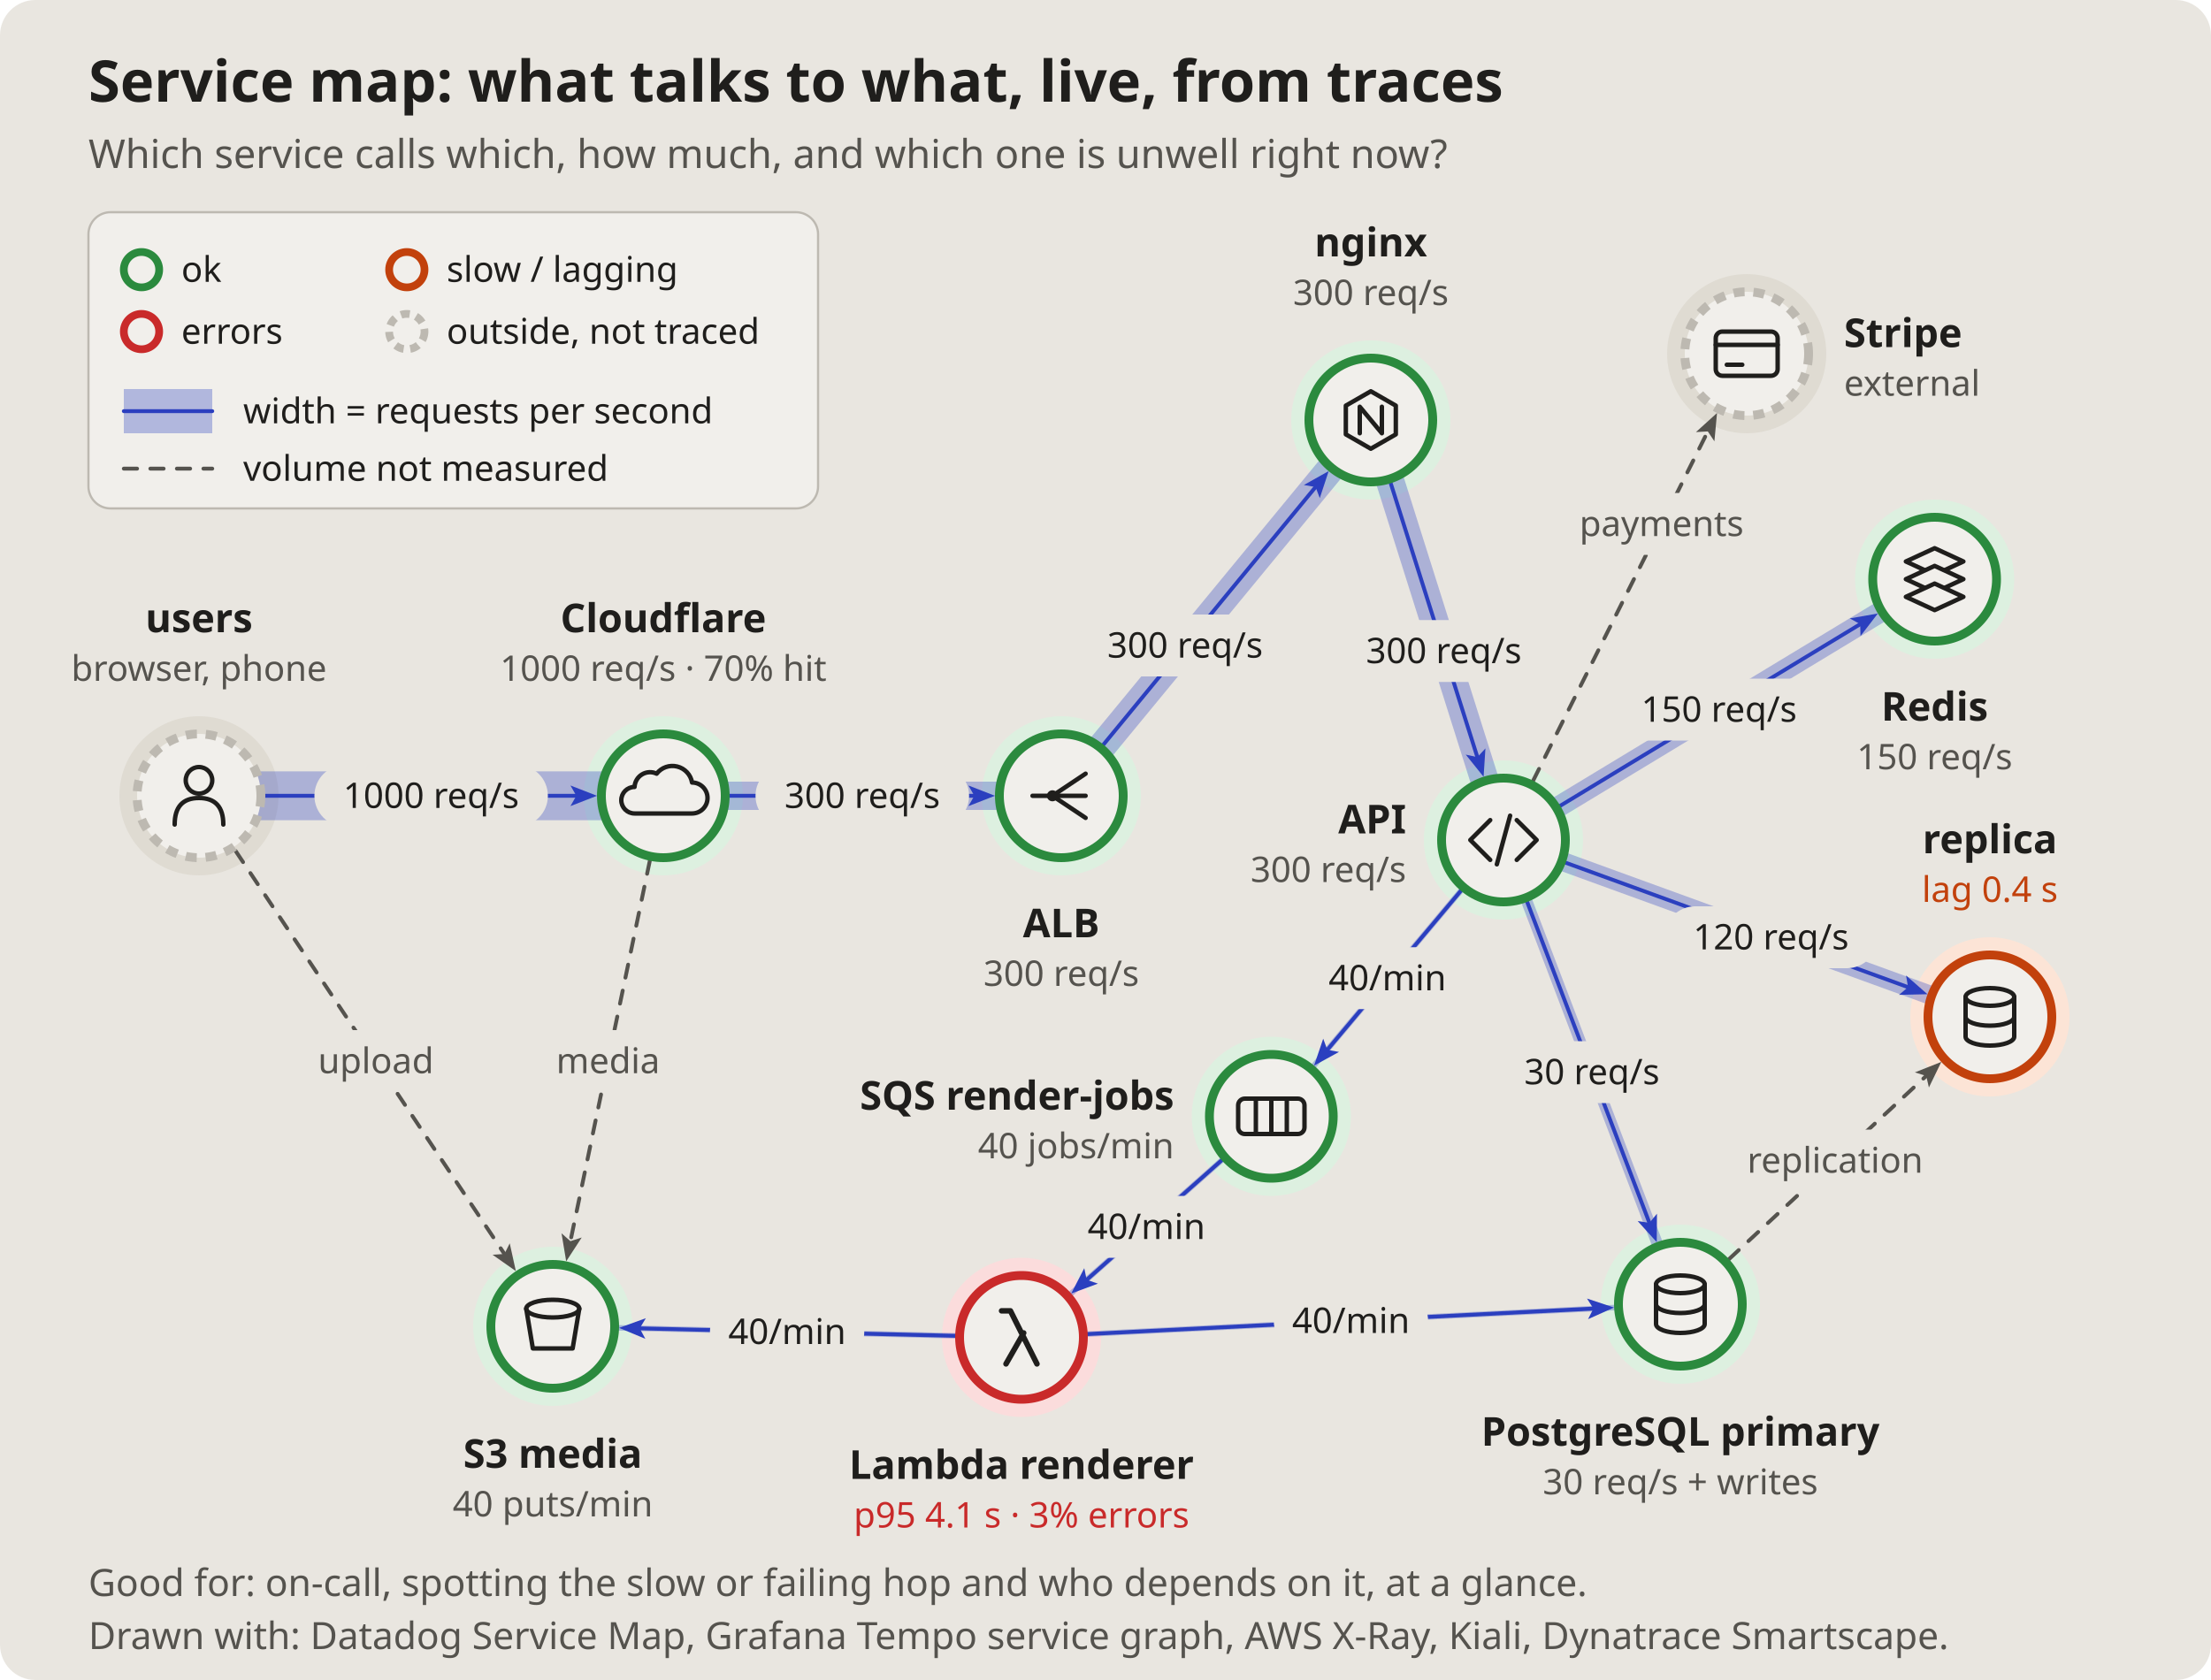
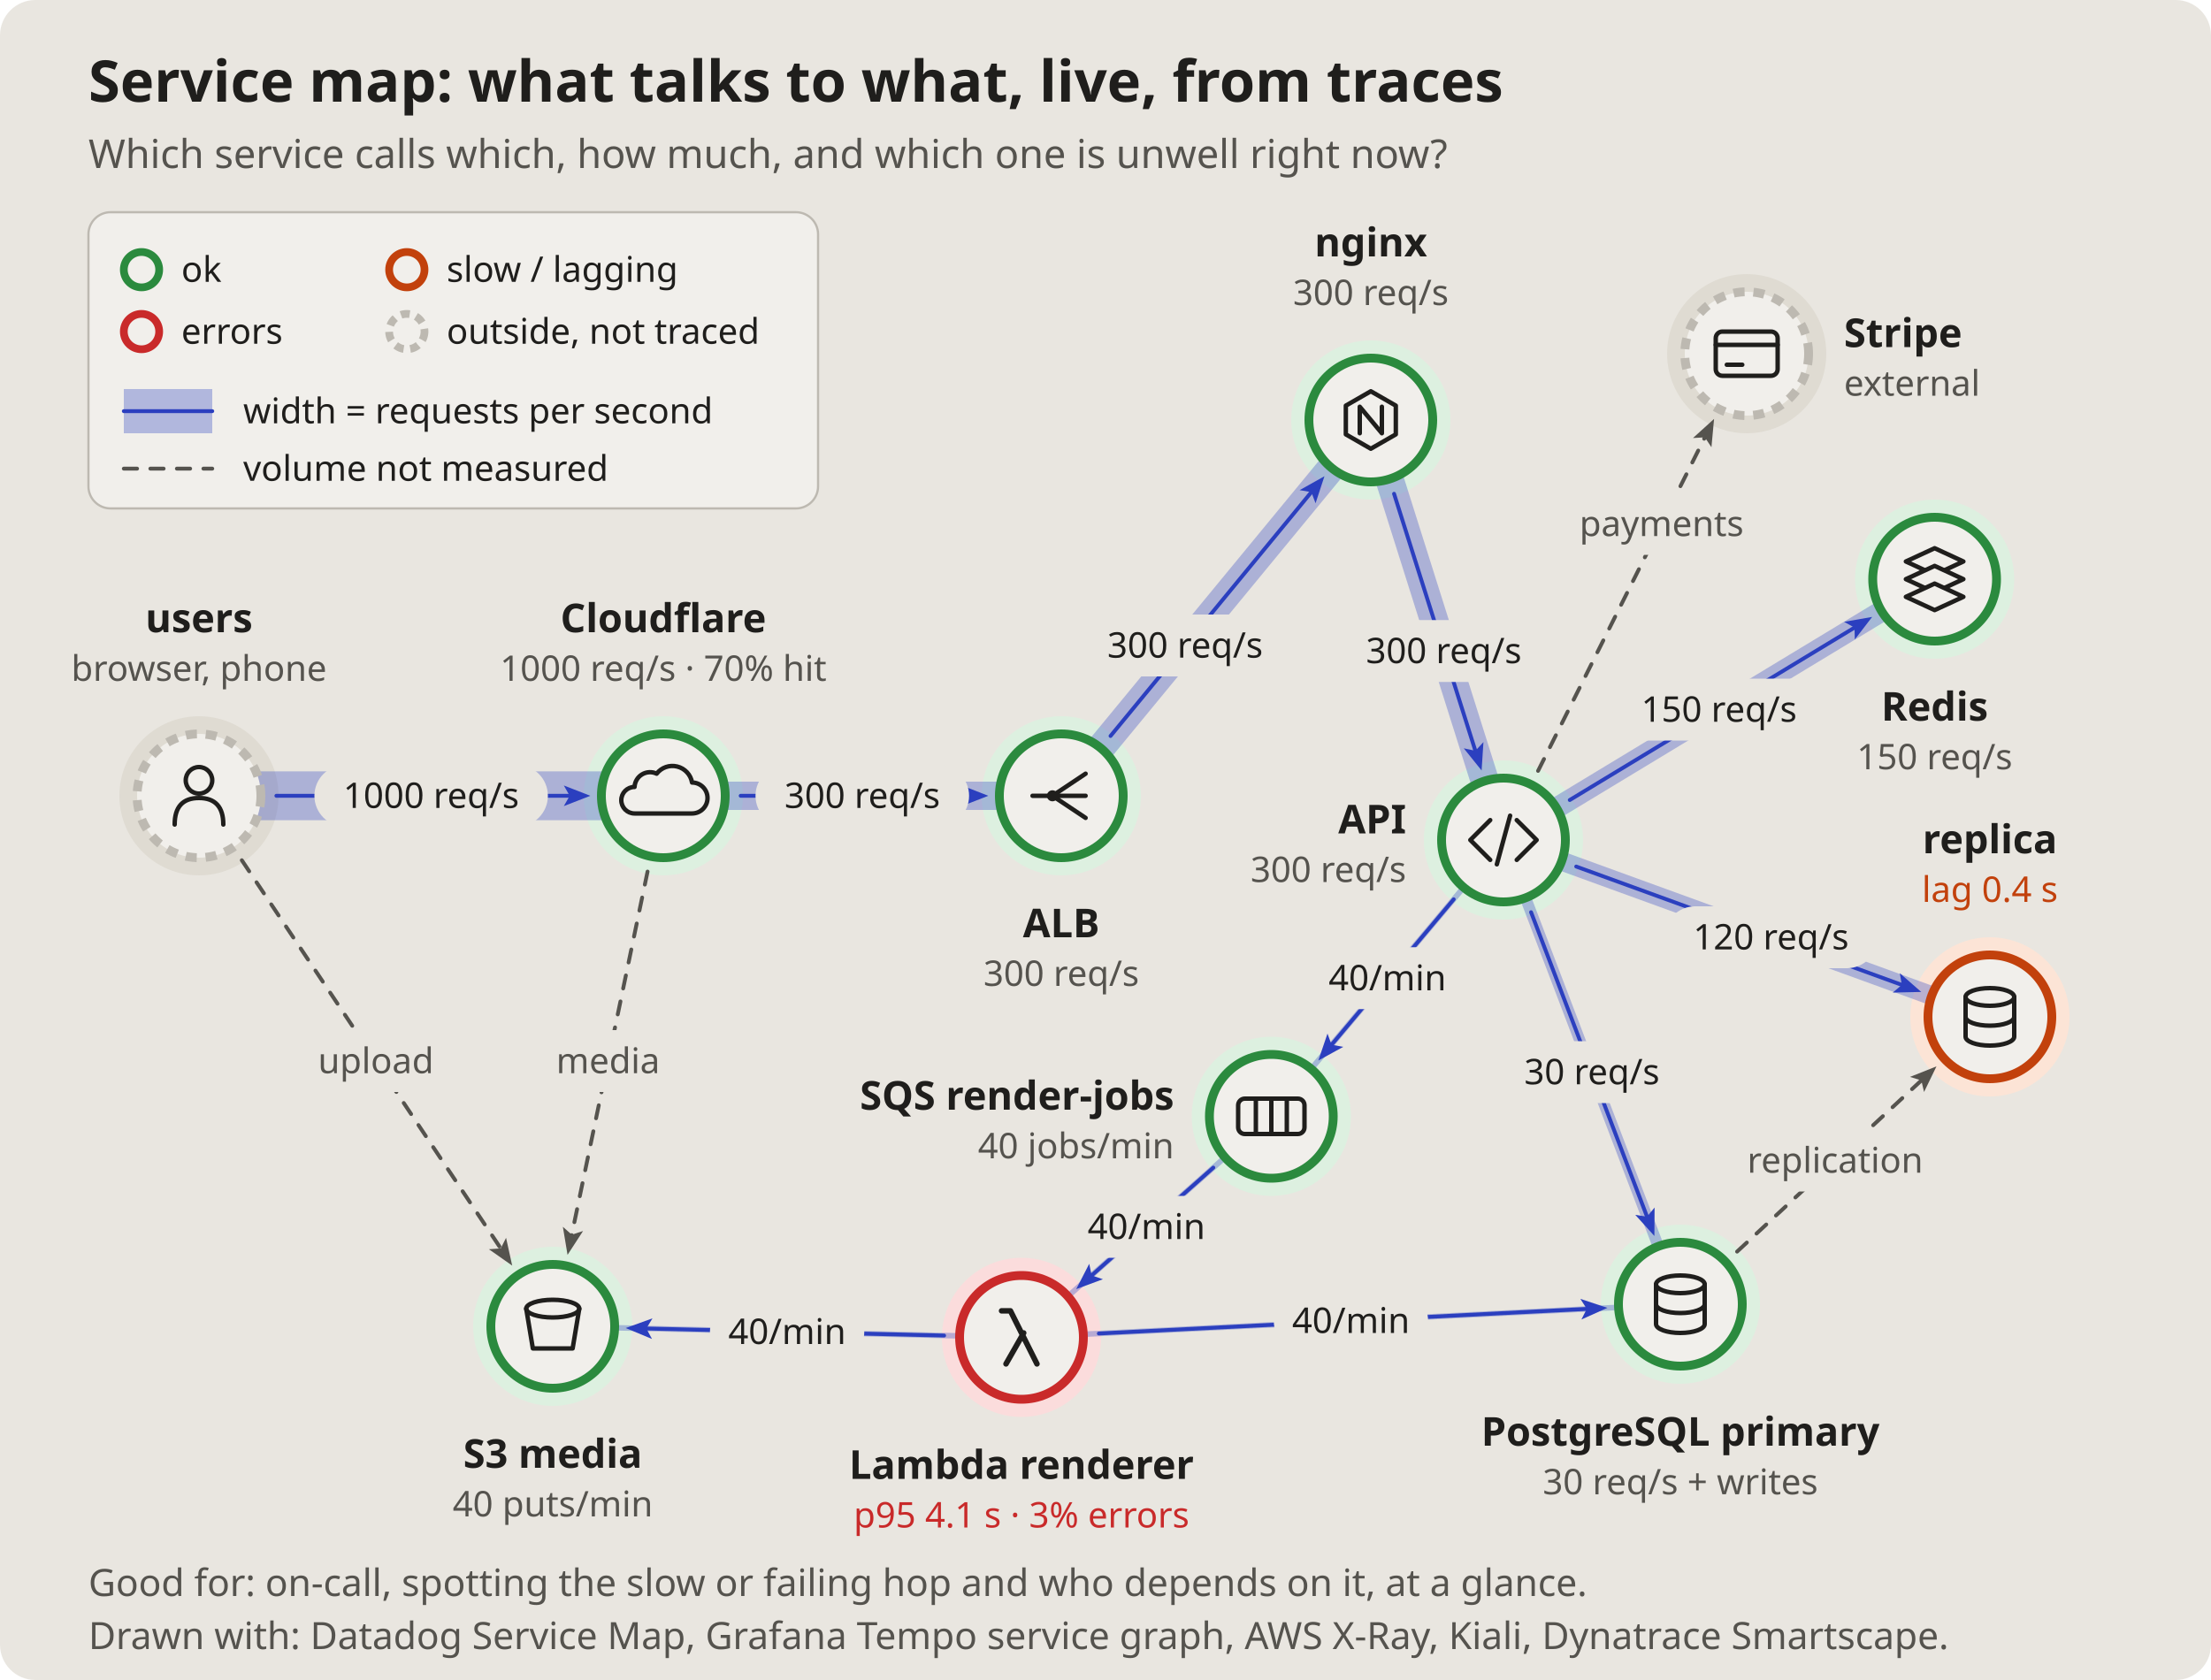
<svg xmlns="http://www.w3.org/2000/svg" viewBox="0 0 1000 760" width="1000" height="760" font-family="Noto Sans, Ubuntu, system-ui, sans-serif">
  <defs>
    <marker id="svc-arrow-blue" viewBox="0 0 12 12" refX="8" refY="6" markerUnits="userSpaceOnUse" markerWidth="16" markerHeight="16" orient="auto-start-reverse">
      <path d="M2 2.5 L11 6 L2 9.5 L4 6 z" fill="#2B3FBF" />
    </marker>
    <marker id="svc-arrow-grey" viewBox="0 0 12 12" refX="8" refY="6" markerUnits="userSpaceOnUse" markerWidth="16" markerHeight="16" orient="auto-start-reverse">
      <path d="M2 2.5 L11 6 L2 9.5 L4 6 z" fill="#55534E" />
    </marker>
  </defs>
  <rect width="1000" height="760" rx="16" fill="#E9E6E0" />
  <text x="40" y="46" font-size="26" fill="#1F1E1C" text-anchor="start" font-weight="bold">Service map: what talks to what, live, from traces</text>
  <text x="40" y="76" font-size="18" fill="#55534E" text-anchor="start">Which service calls which, how much, and which one is unwell right now?</text>
-   <circle cx="90" cy="360" r="36" fill="#DFDBD2" />
-   <circle cx="300" cy="360" r="36" fill="#DDF0E0" />
-   <circle cx="480" cy="360" r="36" fill="#DDF0E0" />
-   <circle cx="620" cy="190" r="36" fill="#DDF0E0" />
-   <circle cx="680" cy="380" r="36" fill="#DDF0E0" />
-   <circle cx="790" cy="160" r="36" fill="#DFDBD2" />
-   <circle cx="875" cy="262" r="36" fill="#DDF0E0" />
-   <circle cx="900" cy="460" r="36" fill="#FCE4D6" />
-   <circle cx="760" cy="590" r="36" fill="#DDF0E0" />
-   <circle cx="575" cy="505" r="36" fill="#DDF0E0" />
-   <circle cx="462" cy="605" r="36" fill="#FBDCDC" />
-   <circle cx="250" cy="600" r="36" fill="#DDF0E0" />
+   <circle cx="90" cy="360" r="36" fill="#DFDBD2" data-halo="1" />
+   <circle cx="300" cy="360" r="36" fill="#DDF0E0" data-halo="1" />
+   <circle cx="480" cy="360" r="36" fill="#DDF0E0" data-halo="1" />
+   <circle cx="620" cy="190" r="36" fill="#DDF0E0" data-halo="1" />
+   <circle cx="680" cy="380" r="36" fill="#DDF0E0" data-halo="1" />
+   <circle cx="790" cy="160" r="36" fill="#DFDBD2" data-halo="1" />
+   <circle cx="875" cy="262" r="36" fill="#DDF0E0" data-halo="1" />
+   <circle cx="900" cy="460" r="36" fill="#FCE4D6" data-halo="1" />
+   <circle cx="760" cy="590" r="36" fill="#DDF0E0" data-halo="1" />
+   <circle cx="575" cy="505" r="36" fill="#DDF0E0" data-halo="1" />
+   <circle cx="462" cy="605" r="36" fill="#FBDCDC" data-halo="1" />
+   <circle cx="250" cy="600" r="36" fill="#DDF0E0" data-halo="1" />
  <line x1="90" y1="360" x2="300" y2="360" stroke="#2B3FBF" stroke-opacity="0.32" stroke-width="22.1" />
-   <line x1="120.0" y1="360.0" x2="266.0" y2="360.0" stroke="#2B3FBF" stroke-width="1.75" stroke-linecap="round" marker-end="url(#svc-arrow-blue)" />
+   <line x1="125" y1="360" x2="263" y2="360" stroke="#2B3FBF" stroke-width="1.75" stroke-linecap="round" marker-end="url(#svc-arrow-blue)" />
  <line x1="300" y1="360" x2="480" y2="360" stroke="#2B3FBF" stroke-opacity="0.32" stroke-width="12.8" />
-   <line x1="330.0" y1="360.0" x2="446.0" y2="360.0" stroke="#2B3FBF" stroke-width="1.75" stroke-linecap="round" marker-end="url(#svc-arrow-blue)" />
+   <line x1="335" y1="360" x2="443" y2="360" stroke="#2B3FBF" stroke-width="1.75" stroke-linecap="round" marker-end="url(#svc-arrow-blue)" />
  <line x1="480" y1="360" x2="620" y2="190" stroke="#2B3FBF" stroke-opacity="0.32" stroke-width="12.8" />
-   <line x1="499.1" y1="336.8" x2="598.4" y2="216.2" stroke="#2B3FBF" stroke-width="1.75" stroke-linecap="round" marker-end="url(#svc-arrow-blue)" />
+   <line x1="502.28" y1="332.94" x2="596.49" y2="218.52" stroke="#2B3FBF" stroke-width="1.75" stroke-linecap="round" marker-end="url(#svc-arrow-blue)" />
  <line x1="620" y1="190" x2="680" y2="380" stroke="#2B3FBF" stroke-opacity="0.32" stroke-width="12.8" />
-   <line x1="629.0" y1="218.6" x2="669.8" y2="347.6" stroke="#2B3FBF" stroke-width="1.75" stroke-linecap="round" marker-end="url(#svc-arrow-blue)" />
+   <line x1="630.51" y1="223.37" x2="668.9" y2="344.74" stroke="#2B3FBF" stroke-width="1.75" stroke-linecap="round" marker-end="url(#svc-arrow-blue)" />
  <line x1="680" y1="380" x2="875" y2="262" stroke="#2B3FBF" stroke-opacity="0.32" stroke-width="9.5" />
-   <line x1="705.7" y1="364.5" x2="845.9" y2="279.6" stroke="#2B3FBF" stroke-width="1.75" stroke-linecap="round" marker-end="url(#svc-arrow-blue)" />
+   <line x1="709.98" y1="361.91" x2="843.33" y2="281.15" stroke="#2B3FBF" stroke-width="1.75" stroke-linecap="round" marker-end="url(#svc-arrow-blue)" />
  <line x1="680" y1="380" x2="900" y2="460" stroke="#2B3FBF" stroke-opacity="0.32" stroke-width="8.6" />
-   <line x1="708.2" y1="390.3" x2="868.0" y2="448.4" stroke="#2B3FBF" stroke-width="1.75" stroke-linecap="round" marker-end="url(#svc-arrow-blue)" />
+   <line x1="712.9" y1="392.01" x2="865.18" y2="447.37" stroke="#2B3FBF" stroke-width="1.75" stroke-linecap="round" marker-end="url(#svc-arrow-blue)" />
  <line x1="680" y1="380" x2="760" y2="590" stroke="#2B3FBF" stroke-opacity="0.32" stroke-width="5.1" />
-   <line x1="690.7" y1="408.0" x2="747.9" y2="558.2" stroke="#2B3FBF" stroke-width="1.75" stroke-linecap="round" marker-end="url(#svc-arrow-blue)" />
+   <line x1="692.48" y1="412.67" x2="746.83" y2="555.4" stroke="#2B3FBF" stroke-width="1.75" stroke-linecap="round" marker-end="url(#svc-arrow-blue)" />
  <line x1="680" y1="380" x2="575" y2="505" stroke="#2B3FBF" stroke-opacity="0.32" stroke-width="2.5" />
-   <line x1="660.7" y1="403.0" x2="596.9" y2="479.0" stroke="#2B3FBF" stroke-width="1.75" stroke-linecap="round" marker-end="url(#svc-arrow-blue)" />
+   <line x1="657.49" y1="406.83" x2="598.83" y2="476.7" stroke="#2B3FBF" stroke-width="1.75" stroke-linecap="round" marker-end="url(#svc-arrow-blue)" />
  <line x1="575" y1="505" x2="462" y2="605" stroke="#2B3FBF" stroke-opacity="0.32" stroke-width="2.5" />
-   <line x1="552.5" y1="524.9" x2="487.5" y2="582.5" stroke="#2B3FBF" stroke-width="1.75" stroke-linecap="round" marker-end="url(#svc-arrow-blue)" />
+   <line x1="548.76" y1="528.22" x2="489.75" y2="580.51" stroke="#2B3FBF" stroke-width="1.75" stroke-linecap="round" marker-end="url(#svc-arrow-blue)" />
  <line x1="462" y1="605" x2="250" y2="600" stroke="#2B3FBF" stroke-opacity="0.32" stroke-width="2.5" />
-   <line x1="432.0" y1="604.3" x2="284.0" y2="600.8" stroke="#2B3FBF" stroke-width="1.75" stroke-linecap="round" marker-end="url(#svc-arrow-blue)" />
+   <line x1="427" y1="604.18" x2="287" y2="600.87" stroke="#2B3FBF" stroke-width="1.75" stroke-linecap="round" marker-end="url(#svc-arrow-blue)" />
  <line x1="462" y1="605" x2="760" y2="590" stroke="#2B3FBF" stroke-opacity="0.32" stroke-width="2.5" />
-   <line x1="492.0" y1="603.5" x2="726.0" y2="591.7" stroke="#2B3FBF" stroke-width="1.75" stroke-linecap="round" marker-end="url(#svc-arrow-blue)" />
-   <line x1="693.4" y1="353.2" x2="774.8" y2="190.4" stroke="#55534E" stroke-width="1.75" stroke-linecap="round" stroke-dasharray="6 6" marker-end="url(#svc-arrow-grey)" />
-   <line x1="293.9" y1="389.4" x2="256.9" y2="566.7" stroke="#55534E" stroke-width="1.75" stroke-linecap="round" stroke-dasharray="6 6" marker-end="url(#svc-arrow-grey)" />
-   <line x1="106.6" y1="385.0" x2="231.1" y2="571.7" stroke="#55534E" stroke-width="1.75" stroke-linecap="round" stroke-dasharray="6 6" marker-end="url(#svc-arrow-grey)" />
-   <line x1="782.0" y1="569.6" x2="875.1" y2="483.1" stroke="#55534E" stroke-width="1.75" stroke-linecap="round" stroke-dasharray="6 6" marker-end="url(#svc-arrow-grey)" />
+   <line x1="496.99" y1="603.25" x2="723" y2="591.85" stroke="#2B3FBF" stroke-width="1.75" stroke-linecap="round" marker-end="url(#svc-arrow-blue)" />
+   <line x1="695.64" y1="348.73" x2="773.46" y2="193.08" stroke="#55534E" stroke-width="1.75" stroke-linecap="round" stroke-dasharray="6 6" marker-end="url(#svc-arrow-grey)" />
+   <line x1="292.88" y1="394.29" x2="257.51" y2="563.76" stroke="#55534E" stroke-width="1.75" stroke-linecap="round" stroke-dasharray="6 6" marker-end="url(#svc-arrow-grey)" />
+   <line x1="109.37" y1="389.16" x2="229.44" y2="569.2" stroke="#55534E" stroke-width="1.75" stroke-linecap="round" stroke-dasharray="6 6" marker-end="url(#svc-arrow-grey)" />
+   <line x1="785.66" y1="566.2" x2="872.9" y2="485.14" stroke="#55534E" stroke-width="1.75" stroke-linecap="round" stroke-dasharray="6 6" marker-end="url(#svc-arrow-grey)" />
  <rect x="142.2" y="346.0" width="105.6" height="28" rx="14" fill="#E9E6E0" />
  <text x="195.0" y="365.5" font-size="16" fill="#1F1E1C" text-anchor="middle">1000 req/s</text>
  <rect x="341.7" y="346.0" width="96.6" height="28" rx="14" fill="#E9E6E0" />
  <text x="390.0" y="365.5" font-size="16" fill="#1F1E1C" text-anchor="middle">300 req/s</text>
  <rect x="487.7" y="278.0" width="96.6" height="28" rx="14" fill="#E9E6E0" />
  <text x="536.0" y="297.5" font-size="16" fill="#1F1E1C" text-anchor="middle">300 req/s</text>
  <rect x="604.7" y="280.5" width="96.6" height="28" rx="14" fill="#E9E6E0" />
  <text x="653.0" y="300.0" font-size="16" fill="#1F1E1C" text-anchor="middle">300 req/s</text>
  <rect x="729.2" y="307.0" width="96.6" height="28" rx="14" fill="#E9E6E0" />
  <text x="777.5" y="326.5" font-size="16" fill="#1F1E1C" text-anchor="middle">150 req/s</text>
  <rect x="752.7" y="410.0" width="96.6" height="28" rx="14" fill="#E9E6E0" />
  <text x="801.0" y="429.5" font-size="16" fill="#1F1E1C" text-anchor="middle">120 req/s</text>
  <rect x="676.2" y="471.0" width="87.7" height="28" rx="14" fill="#E9E6E0" />
  <text x="720.0" y="490.5" font-size="16" fill="#1F1E1C" text-anchor="middle">30 req/s</text>
  <rect x="592.6" y="428.5" width="69.8" height="28" rx="14" fill="#E9E6E0" />
  <text x="627.5" y="448.0" font-size="16" fill="#1F1E1C" text-anchor="middle">40/min</text>
  <rect x="483.6" y="541.0" width="69.8" height="28" rx="14" fill="#E9E6E0" />
  <text x="518.5" y="560.5" font-size="16" fill="#1F1E1C" text-anchor="middle">40/min</text>
  <rect x="321.1" y="588.5" width="69.8" height="28" rx="14" fill="#E9E6E0" />
  <text x="356.0" y="608.0" font-size="16" fill="#1F1E1C" text-anchor="middle">40/min</text>
  <rect x="576.1" y="583.5" width="69.8" height="28" rx="14" fill="#E9E6E0" />
  <text x="611.0" y="603.0" font-size="16" fill="#1F1E1C" text-anchor="middle">40/min</text>
  <rect x="707.7" y="223.0" width="87.7" height="28" rx="14" fill="#E9E6E0" />
  <text x="751.5" y="242.5" font-size="16" fill="#55534E" text-anchor="middle">payments</text>
  <rect x="244.6" y="466.0" width="60.8" height="28" rx="14" fill="#E9E6E0" />
  <text x="275.0" y="485.5" font-size="16" fill="#55534E" text-anchor="middle">media</text>
  <rect x="135.1" y="466.0" width="69.8" height="28" rx="14" fill="#E9E6E0" />
  <text x="170.0" y="485.5" font-size="16" fill="#55534E" text-anchor="middle">upload</text>
  <rect x="772.7" y="511.0" width="114.6" height="28" rx="14" fill="#E9E6E0" />
  <text x="830.0" y="530.5" font-size="16" fill="#55534E" text-anchor="middle">replication</text>
  <circle cx="90" cy="360" r="28" fill="#F1EFEB" stroke="#BDB9B1" stroke-width="4" stroke-dasharray="5 4" />
  <circle cx="90" cy="353" r="6" stroke-width="2" stroke-linecap="round" stroke-linejoin="round" fill="none" stroke="#1F1E1C" />
  <path d="M79 373 q0 -12 11 -12 q11 0 11 12" stroke-width="2" stroke-linecap="round" stroke-linejoin="round" fill="none" stroke="#1F1E1C" />
  <text x="90" y="286" font-size="18" fill="#1F1E1C" text-anchor="middle" font-weight="bold">users</text>
  <text x="90" y="308" font-size="16" fill="#55534E" text-anchor="middle">browser, phone</text>
  <circle cx="300" cy="360" r="28" fill="#F1EFEB" stroke="#2B8A3E" stroke-width="4" />
  <path d="M287 368 h26 a7 7 0 0 0 0 -14 a9 9 0 0 0 -16 -4 a7 7 0 0 0 -10 6 a6 6 0 0 0 0 12 z" stroke-width="2" stroke-linecap="round" stroke-linejoin="round" fill="none" stroke="#1F1E1C" />
  <text x="300" y="286" font-size="18" fill="#1F1E1C" text-anchor="middle" font-weight="bold">Cloudflare</text>
  <text x="300" y="308" font-size="16" fill="#55534E" text-anchor="middle">1000 req/s · 70% hit</text>
  <circle cx="480" cy="360" r="28" fill="#F1EFEB" stroke="#2B8A3E" stroke-width="4" />
  <path d="M467 360 h9 M476 360 L491 350 M476 360 H491 M476 360 L491 370" stroke-width="2" stroke-linecap="round" stroke-linejoin="round" fill="none" stroke="#1F1E1C" />
  <circle cx="476" cy="360" r="2.5" fill="#1F1E1C" />
  <text x="480" y="424" font-size="18" fill="#1F1E1C" text-anchor="middle" font-weight="bold">ALB</text>
  <text x="480" y="446" font-size="16" fill="#55534E" text-anchor="middle">300 req/s</text>
  <circle cx="620" cy="190" r="28" fill="#F1EFEB" stroke="#2B8A3E" stroke-width="4" />
  <polygon points="631.3,196.5 620.0,203.0 608.7,196.5 608.7,183.5 620.0,177.0 631.3,183.5" stroke-width="2" stroke-linecap="round" stroke-linejoin="round" fill="none" stroke="#1F1E1C" />
  <path d="M615 196 v-12 l10 12 v-12" stroke-width="2" stroke-linecap="round" stroke-linejoin="round" fill="none" stroke="#1F1E1C" />
  <text x="620" y="116" font-size="18" fill="#1F1E1C" text-anchor="middle" font-weight="bold">nginx</text>
  <text x="620" y="138" font-size="16" fill="#55534E" text-anchor="middle">300 req/s</text>
  <circle cx="680" cy="380" r="28" fill="#F1EFEB" stroke="#2B8A3E" stroke-width="4" />
  <path d="M674 371 l-9 9 l9 9 M686 371 l9 9 l-9 9 M683 369 l-6 22" stroke-width="2" stroke-linecap="round" stroke-linejoin="round" fill="none" stroke="#1F1E1C" />
  <text x="636" y="377" font-size="18" fill="#1F1E1C" text-anchor="end" font-weight="bold">API</text>
  <text x="636" y="399" font-size="16" fill="#55534E" text-anchor="end">300 req/s</text>
  <circle cx="790" cy="160" r="28" fill="#F1EFEB" stroke="#BDB9B1" stroke-width="4" stroke-dasharray="5 4" />
  <rect x="776" y="150" width="28" height="20" rx="3" stroke-width="2" stroke-linecap="round" stroke-linejoin="round" fill="none" stroke="#1F1E1C" />
  <path d="M776 156 h28 M781 165 h7" stroke-width="2" stroke-linecap="round" stroke-linejoin="round" fill="none" stroke="#1F1E1C" />
  <text x="834" y="157" font-size="18" fill="#1F1E1C" text-anchor="start" font-weight="bold">Stripe</text>
  <text x="834" y="179" font-size="16" fill="#55534E" text-anchor="start">external</text>
  <circle cx="875" cy="262" r="28" fill="#F1EFEB" stroke="#2B8A3E" stroke-width="4" />
  <path d="M862 254 l13 -6 l13 6 l-13 6 z" stroke-width="2" stroke-linecap="round" stroke-linejoin="round" fill="#F1EFEB" stroke="#1F1E1C" />
  <path d="M862 262 l13 -6 l13 6 l-13 6 z" stroke-width="2" stroke-linecap="round" stroke-linejoin="round" fill="#F1EFEB" stroke="#1F1E1C" />
  <path d="M862 270 l13 -6 l13 6 l-13 6 z" stroke-width="2" stroke-linecap="round" stroke-linejoin="round" fill="#F1EFEB" stroke="#1F1E1C" />
  <text x="875" y="326" font-size="18" fill="#1F1E1C" text-anchor="middle" font-weight="bold">Redis</text>
  <text x="875" y="348" font-size="16" fill="#55534E" text-anchor="middle">150 req/s</text>
  <circle cx="900" cy="460" r="28" fill="#F1EFEB" stroke="#C2410C" stroke-width="4" />
  <path d="M889 451 v18 a11 4 0 0 0 22 0 v-18" stroke-width="2" stroke-linecap="round" stroke-linejoin="round" fill="none" stroke="#1F1E1C" />
  <ellipse cx="900" cy="451" rx="11" ry="4" stroke-width="2" stroke-linecap="round" stroke-linejoin="round" fill="none" stroke="#1F1E1C" />
  <path d="M889 460 a11 4 0 0 0 22 0" stroke-width="2" stroke-linecap="round" stroke-linejoin="round" fill="none" stroke="#1F1E1C" />
  <text x="900" y="386" font-size="18" fill="#1F1E1C" text-anchor="middle" font-weight="bold">replica</text>
  <text x="900" y="408" font-size="16" fill="#C2410C" text-anchor="middle">lag 0.4 s</text>
  <circle cx="760" cy="590" r="28" fill="#F1EFEB" stroke="#2B8A3E" stroke-width="4" />
  <path d="M749 581 v18 a11 4 0 0 0 22 0 v-18" stroke-width="2" stroke-linecap="round" stroke-linejoin="round" fill="none" stroke="#1F1E1C" />
  <ellipse cx="760" cy="581" rx="11" ry="4" stroke-width="2" stroke-linecap="round" stroke-linejoin="round" fill="none" stroke="#1F1E1C" />
  <path d="M749 590 a11 4 0 0 0 22 0" stroke-width="2" stroke-linecap="round" stroke-linejoin="round" fill="none" stroke="#1F1E1C" />
  <text x="760" y="654" font-size="18" fill="#1F1E1C" text-anchor="middle" font-weight="bold">PostgreSQL primary</text>
  <text x="760" y="676" font-size="16" fill="#55534E" text-anchor="middle">30 req/s + writes</text>
  <circle cx="575" cy="505" r="28" fill="#F1EFEB" stroke="#2B8A3E" stroke-width="4" />
  <rect x="560" y="497" width="30" height="16" rx="3" stroke-width="2" stroke-linecap="round" stroke-linejoin="round" fill="none" stroke="#1F1E1C" />
  <path d="M568 497 v16 M575 497 v16 M582 497 v16" stroke-width="2" stroke-linecap="round" stroke-linejoin="round" fill="none" stroke="#1F1E1C" />
  <text x="531" y="502" font-size="18" fill="#1F1E1C" text-anchor="end" font-weight="bold">SQS render-jobs</text>
  <text x="531" y="524" font-size="16" fill="#55534E" text-anchor="end">40 jobs/min</text>
  <circle cx="462" cy="605" r="28" fill="#F1EFEB" stroke="#C92A2A" stroke-width="4" />
  <path d="M453 593 h4 l12 24 M463 603 l-8 14" stroke-width="2.5" stroke-linecap="round" stroke-linejoin="round" fill="none" stroke="#1F1E1C" />
  <text x="462" y="669" font-size="18" fill="#1F1E1C" text-anchor="middle" font-weight="bold">Lambda renderer</text>
  <text x="462" y="691" font-size="16" fill="#C92A2A" text-anchor="middle">p95 4.1 s · 3% errors</text>
  <circle cx="250" cy="600" r="28" fill="#F1EFEB" stroke="#2B8A3E" stroke-width="4" />
  <path d="M238 592 l3 18 h18 l3 -18" stroke-width="2" stroke-linecap="round" stroke-linejoin="round" fill="none" stroke="#1F1E1C" />
  <ellipse cx="250" cy="592" rx="12" ry="4" stroke-width="2" stroke-linecap="round" stroke-linejoin="round" fill="none" stroke="#1F1E1C" />
  <text x="250" y="664" font-size="18" fill="#1F1E1C" text-anchor="middle" font-weight="bold">S3 media</text>
  <text x="250" y="686" font-size="16" fill="#55534E" text-anchor="middle">40 puts/min</text>
  <rect x="40" y="96" width="330" height="134" rx="10" fill="#F1EFEB" stroke="#BDB9B1" />
  <circle cx="64" cy="122" r="8" fill="#F1EFEB" stroke="#2B8A3E" stroke-width="3.5" />
  <text x="82" y="127.5" font-size="16" fill="#1F1E1C" text-anchor="start">ok</text>
  <circle cx="184" cy="122" r="8" fill="#F1EFEB" stroke="#C2410C" stroke-width="3.5" />
  <text x="202" y="127.5" font-size="16" fill="#1F1E1C" text-anchor="start">slow / lagging</text>
  <circle cx="64" cy="150" r="8" fill="#F1EFEB" stroke="#C92A2A" stroke-width="3.5" />
  <text x="82" y="155.5" font-size="16" fill="#1F1E1C" text-anchor="start">errors</text>
  <circle cx="184" cy="150" r="8" fill="#F1EFEB" stroke="#BDB9B1" stroke-width="3.5" stroke-dasharray="4 3" />
  <text x="202" y="155.5" font-size="16" fill="#1F1E1C" text-anchor="start">outside, not traced</text>
  <line x1="56" y1="186" x2="96" y2="186" stroke="#2B3FBF" stroke-opacity="0.32" stroke-width="20" />
  <line x1="56" y1="186" x2="96" y2="186" stroke="#2B3FBF" stroke-width="1.75" stroke-linecap="round" />
  <text x="110" y="191.5" font-size="16" fill="#1F1E1C" text-anchor="start">width = requests per second</text>
  <line x1="56" y1="212" x2="96" y2="212" stroke="#55534E" stroke-width="1.75" stroke-linecap="round" stroke-dasharray="6 6" />
  <text x="110" y="217.5" font-size="16" fill="#1F1E1C" text-anchor="start">volume not measured</text>
  <text x="40" y="722" font-size="17" fill="#55534E" text-anchor="start">Good for: on-call, spotting the slow or failing hop and who depends on it, at a glance.</text>
  <text x="40" y="746" font-size="17" fill="#55534E" text-anchor="start">Drawn with: Datadog Service Map, Grafana Tempo service graph, AWS X-Ray, Kiali, Dynatrace Smartscape.</text>
</svg>
